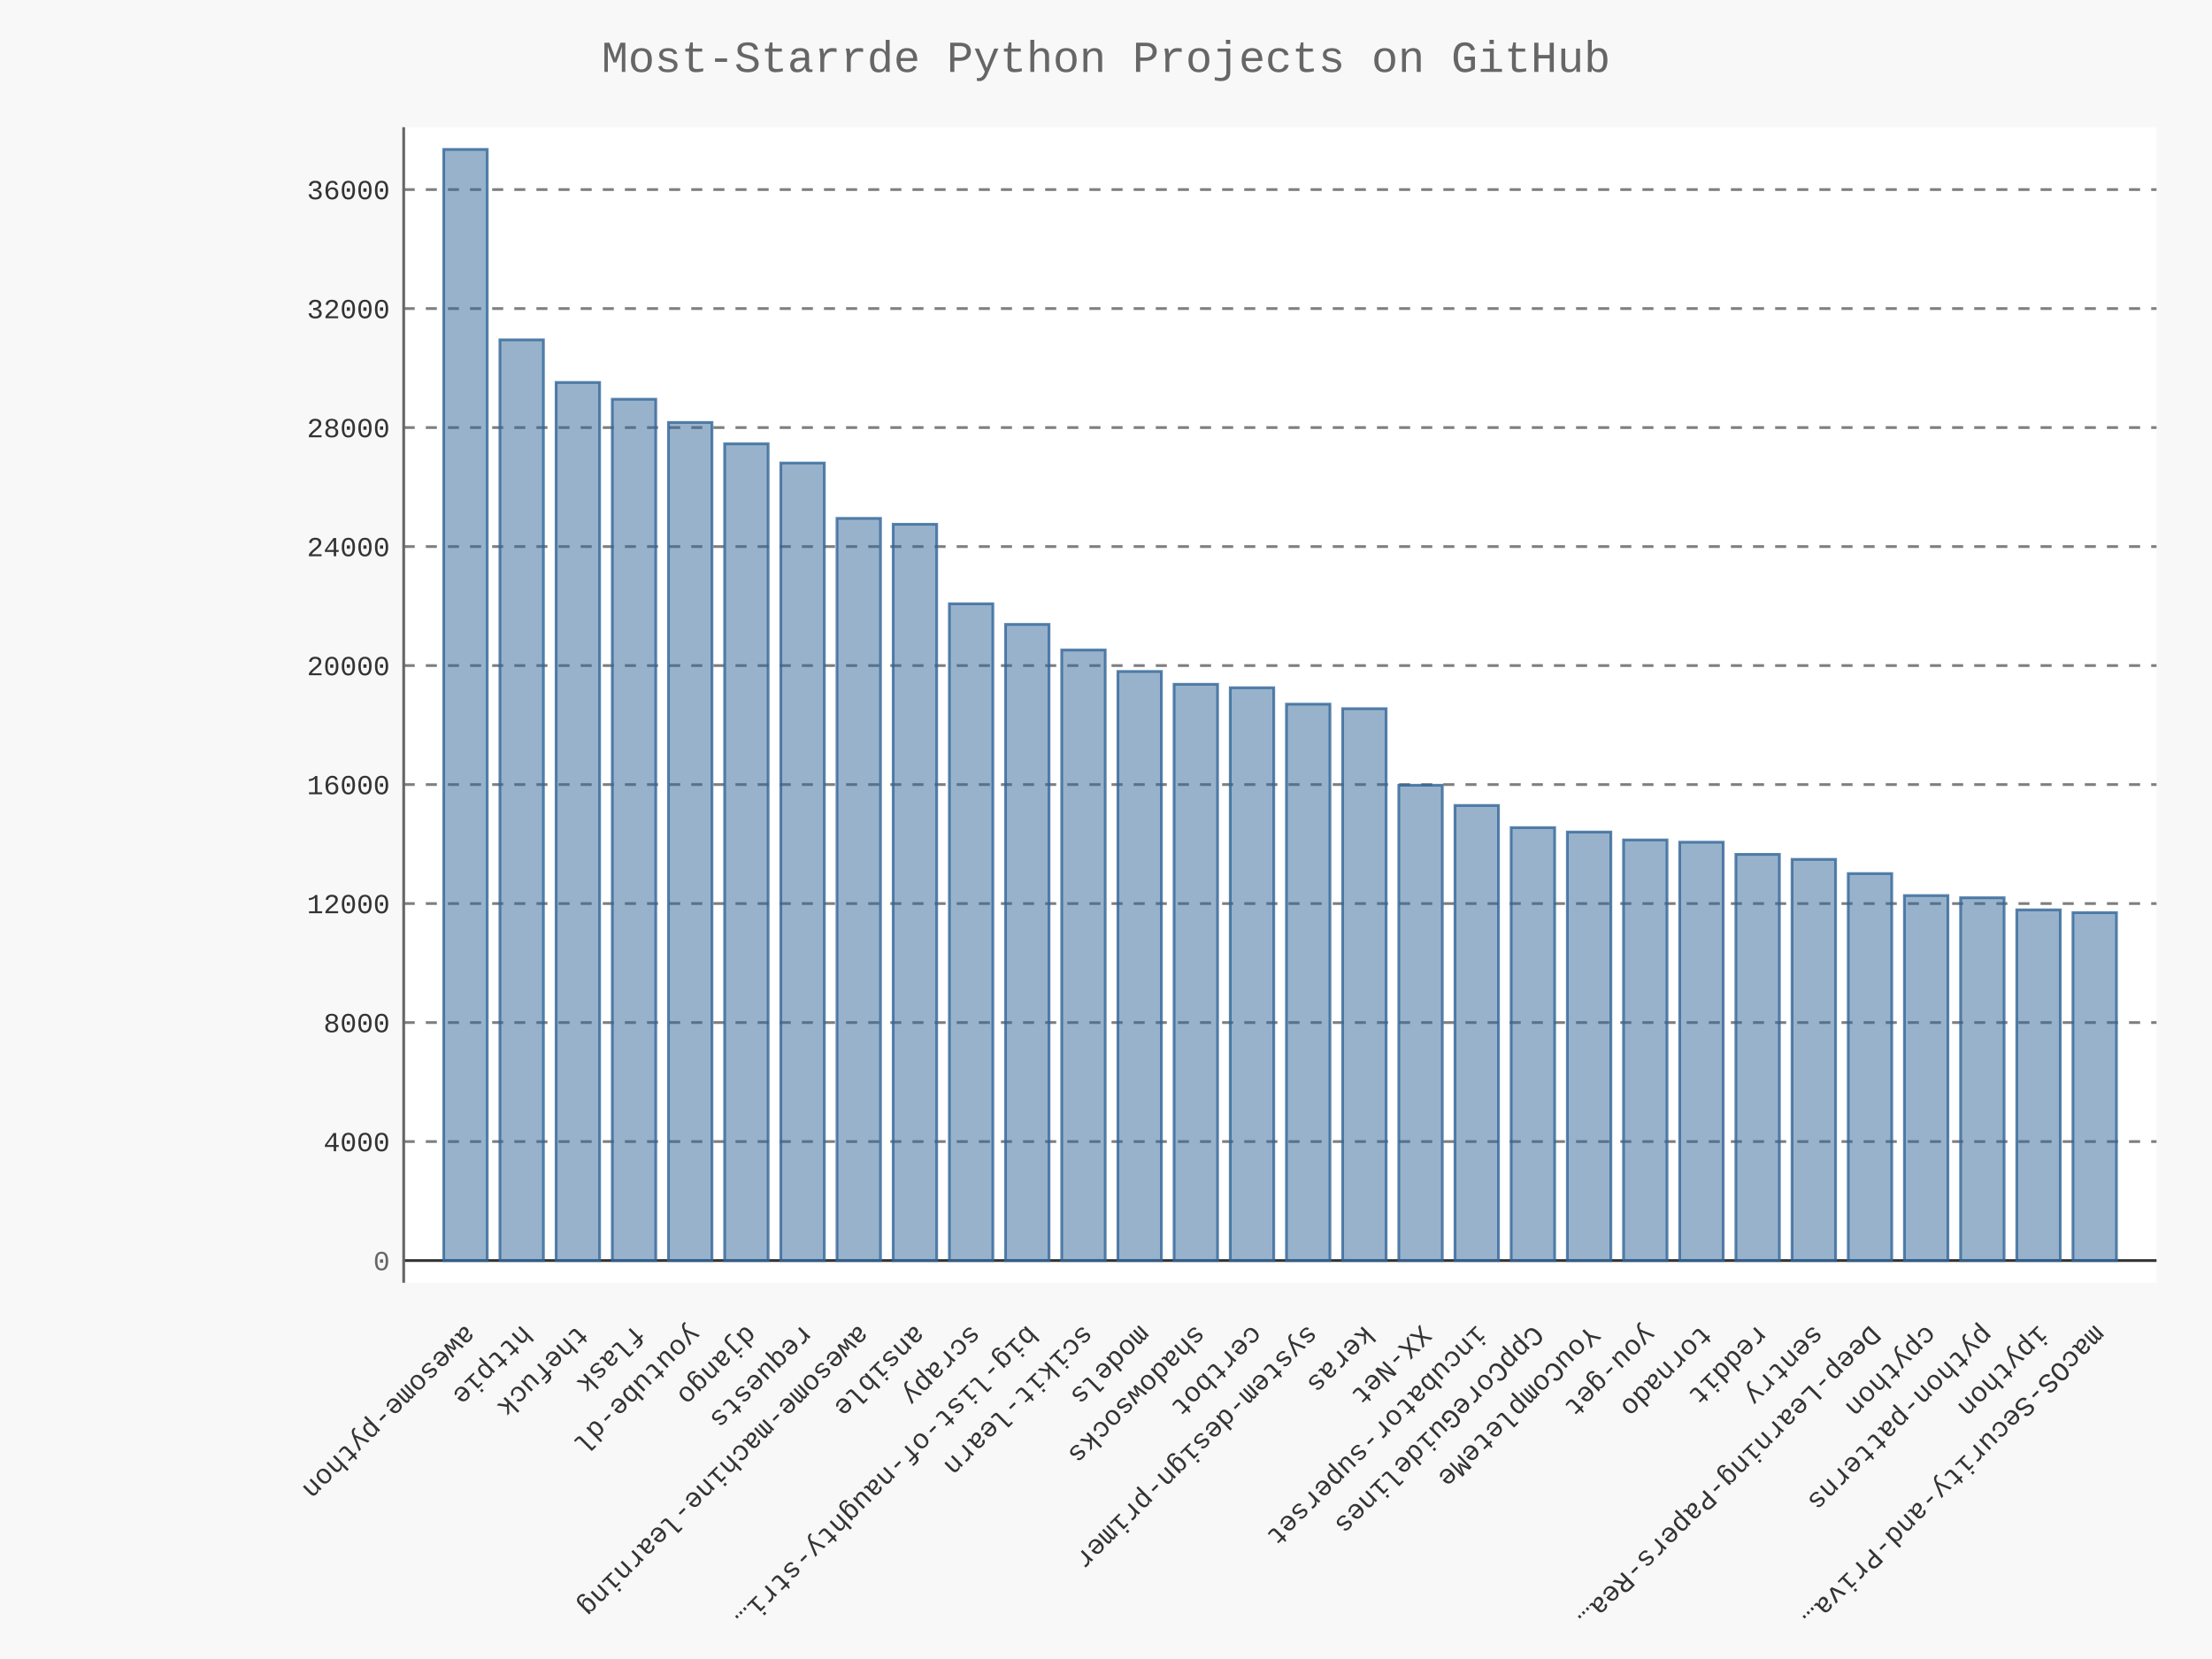
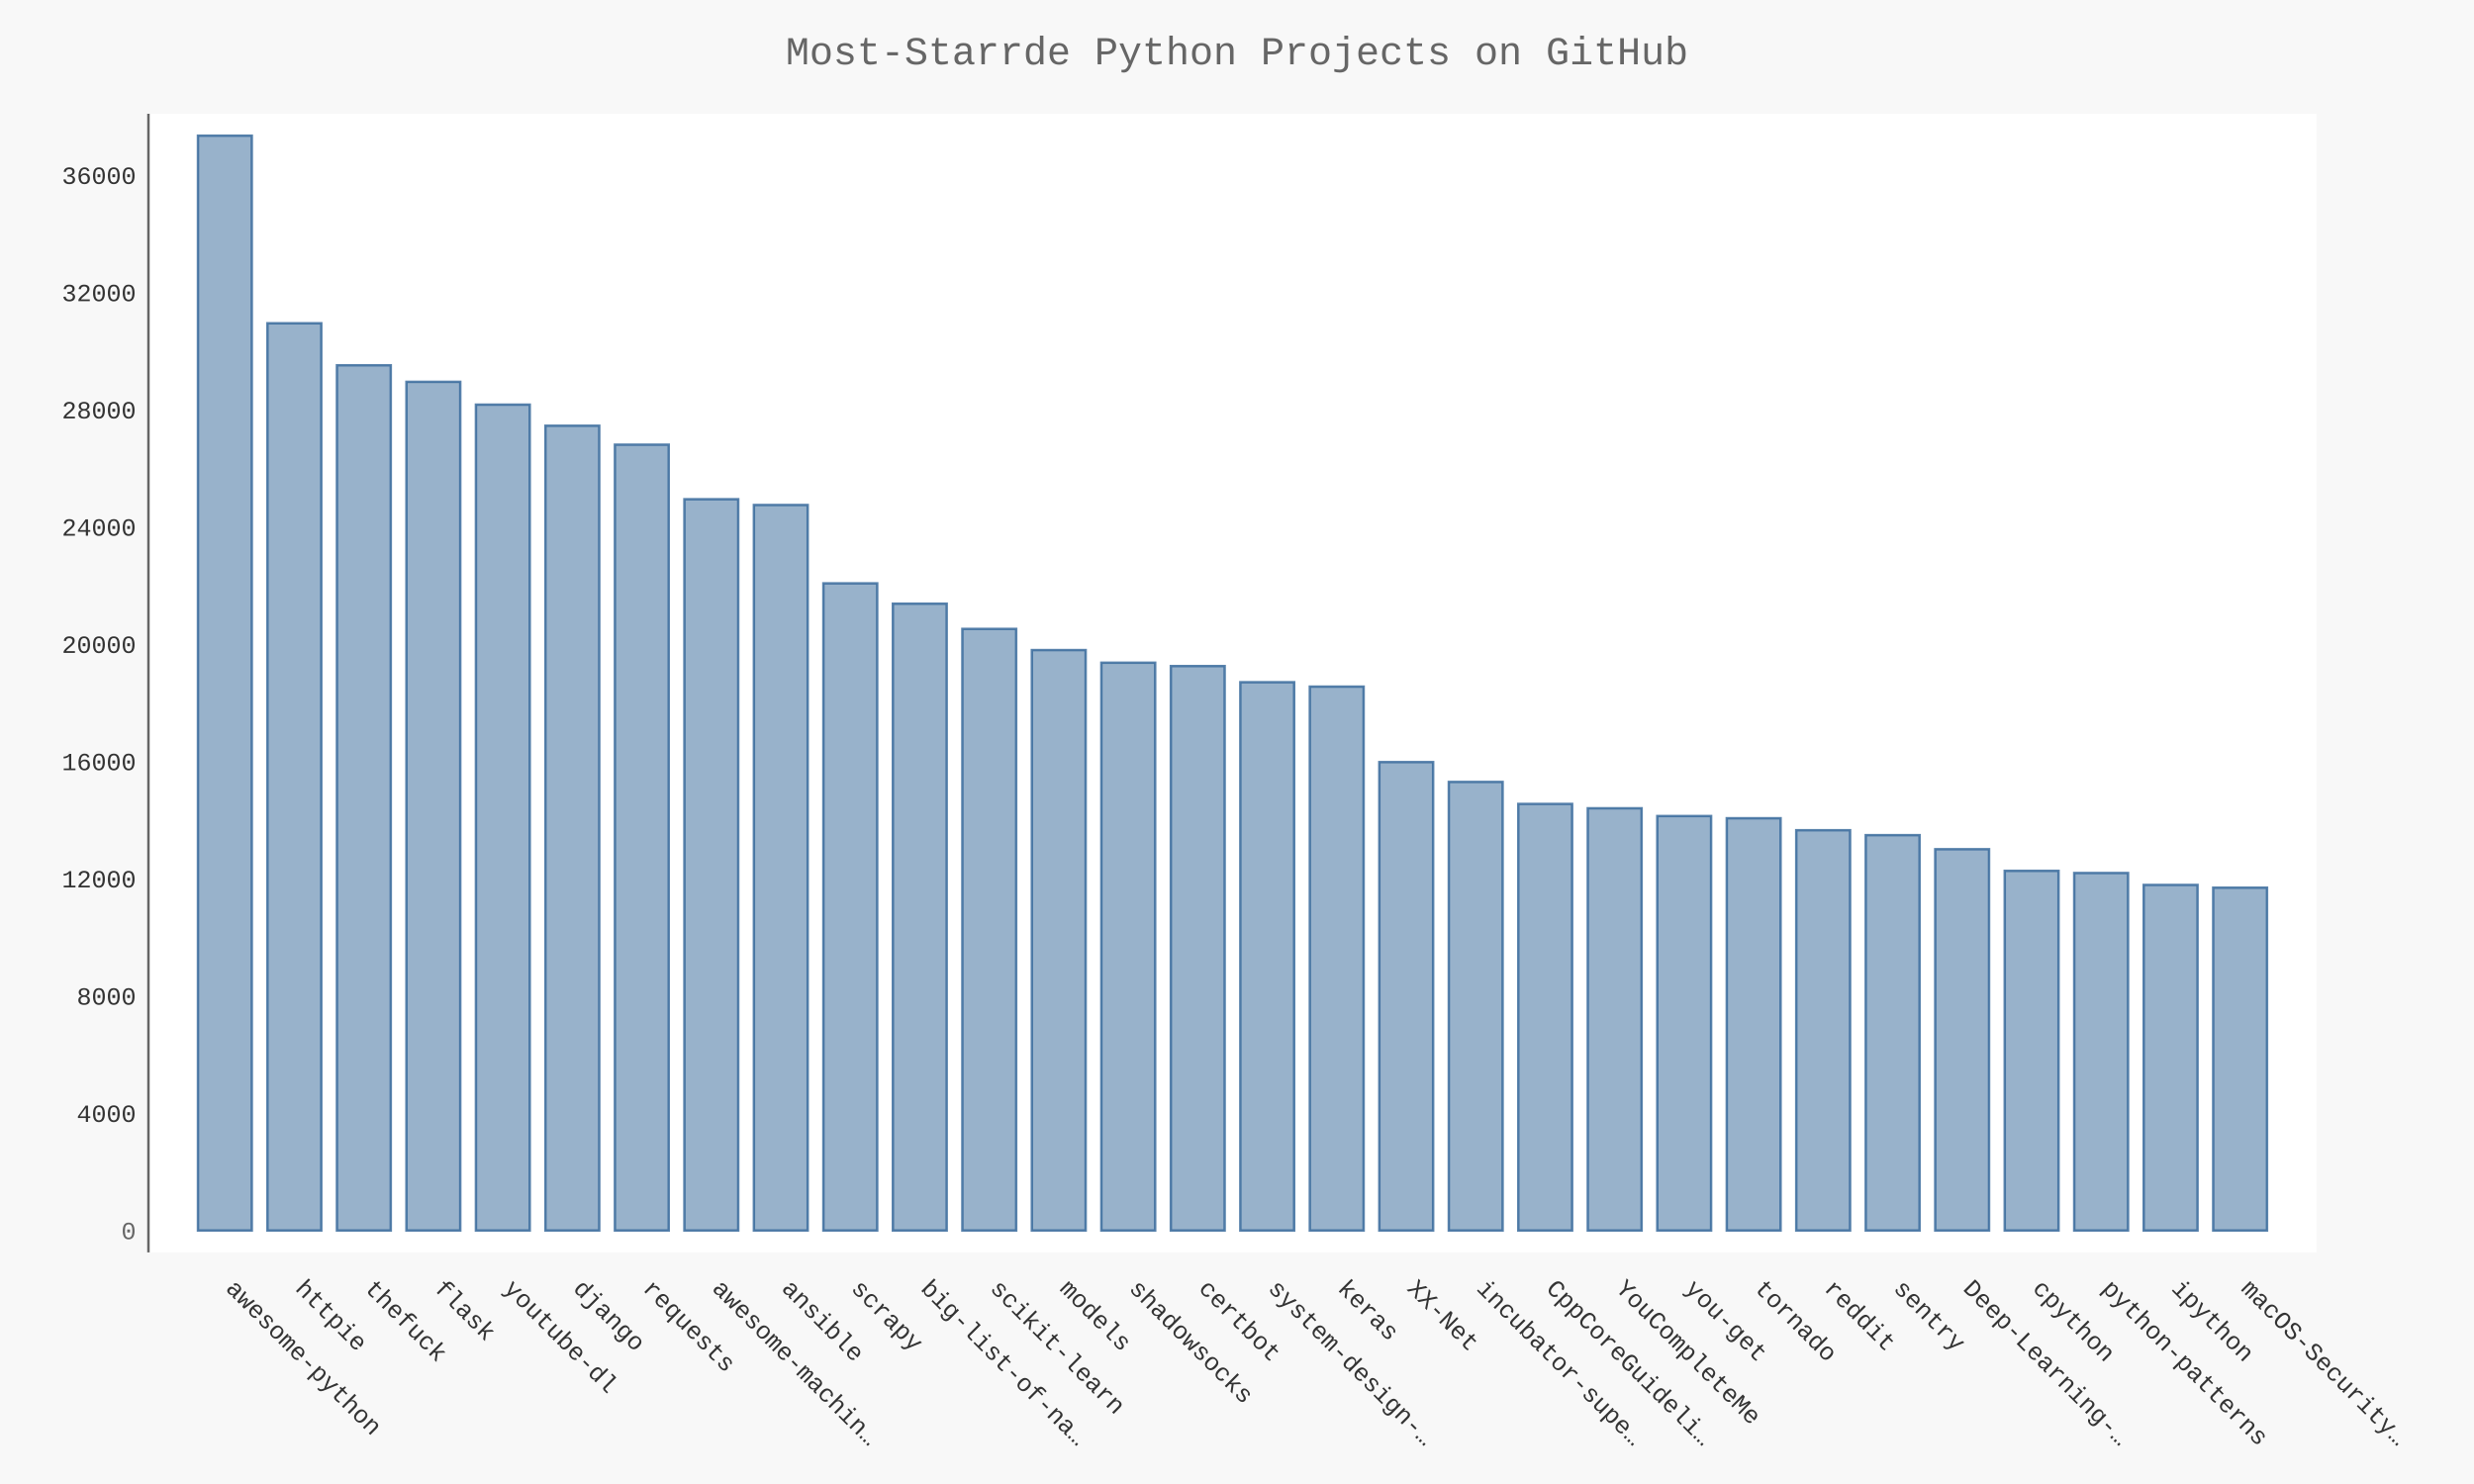
- <svg xmlns="http://www.w3.org/2000/svg" class="pygal-chart" id="chart-28fe93eb-08e4-42b9-abd5-1b1f3bf5f754" viewBox="0 0 800 600">
+ <svg xmlns="http://www.w3.org/2000/svg" xmlns:xlink="http://www.w3.org/1999/xlink" class="pygal-chart" id="chart-4ba57625-7c14-445d-8ab3-9309de4287f6" viewBox="0 0 1000 600">
  <defs>
-     <style type="text/css">#chart-28fe93eb-08e4-42b9-abd5-1b1f3bf5f754{-webkit-user-select:none;-webkit-font-smoothing:antialiased;font-family:Consolas,"Liberation Mono",Menlo,Courier,monospace}#chart-28fe93eb-08e4-42b9-abd5-1b1f3bf5f754 .title{font-family:Consolas,"Liberation Mono",Menlo,Courier,monospace;font-size:16px}#chart-28fe93eb-08e4-42b9-abd5-1b1f3bf5f754 .legends .legend text{font-family:Consolas,"Liberation Mono",Menlo,Courier,monospace;font-size:14px}#chart-28fe93eb-08e4-42b9-abd5-1b1f3bf5f754 .axis text{font-family:Consolas,"Liberation Mono",Menlo,Courier,monospace;font-size:10px}#chart-28fe93eb-08e4-42b9-abd5-1b1f3bf5f754 .axis text.major{font-family:Consolas,"Liberation Mono",Menlo,Courier,monospace;font-size:10px}#chart-28fe93eb-08e4-42b9-abd5-1b1f3bf5f754 .text-overlay text.value{font-family:Consolas,"Liberation Mono",Menlo,Courier,monospace;font-size:16px}#chart-28fe93eb-08e4-42b9-abd5-1b1f3bf5f754 .text-overlay text.label{font-family:Consolas,"Liberation Mono",Menlo,Courier,monospace;font-size:10px}#chart-28fe93eb-08e4-42b9-abd5-1b1f3bf5f754 .tooltip{font-family:Consolas,"Liberation Mono",Menlo,Courier,monospace;font-size:14px}#chart-28fe93eb-08e4-42b9-abd5-1b1f3bf5f754 text.no_data{font-family:Consolas,"Liberation Mono",Menlo,Courier,monospace;font-size:64px}
- #chart-28fe93eb-08e4-42b9-abd5-1b1f3bf5f754{background-color:#f8f8f8}#chart-28fe93eb-08e4-42b9-abd5-1b1f3bf5f754 path,#chart-28fe93eb-08e4-42b9-abd5-1b1f3bf5f754 line,#chart-28fe93eb-08e4-42b9-abd5-1b1f3bf5f754 rect,#chart-28fe93eb-08e4-42b9-abd5-1b1f3bf5f754 circle{-webkit-transition:250ms ease-in;-moz-transition:250ms ease-in;transition:250ms ease-in}#chart-28fe93eb-08e4-42b9-abd5-1b1f3bf5f754 .graph &gt; .background{fill:#f8f8f8}#chart-28fe93eb-08e4-42b9-abd5-1b1f3bf5f754 .plot &gt; .background{fill:#ffffff}#chart-28fe93eb-08e4-42b9-abd5-1b1f3bf5f754 .graph{fill:#333}#chart-28fe93eb-08e4-42b9-abd5-1b1f3bf5f754 text.no_data{fill:#666}#chart-28fe93eb-08e4-42b9-abd5-1b1f3bf5f754 .title{fill:#666}#chart-28fe93eb-08e4-42b9-abd5-1b1f3bf5f754 .legends .legend text{fill:#333}#chart-28fe93eb-08e4-42b9-abd5-1b1f3bf5f754 .legends .legend:hover text{fill:#666}#chart-28fe93eb-08e4-42b9-abd5-1b1f3bf5f754 .axis .line{stroke:#666}#chart-28fe93eb-08e4-42b9-abd5-1b1f3bf5f754 .axis .guide.line{stroke:rgba(0,0,0,0.5)}#chart-28fe93eb-08e4-42b9-abd5-1b1f3bf5f754 .axis .major.line{stroke:#333}#chart-28fe93eb-08e4-42b9-abd5-1b1f3bf5f754 .axis text.major{fill:#666}#chart-28fe93eb-08e4-42b9-abd5-1b1f3bf5f754 .axis.y .guides:hover .guide.line,#chart-28fe93eb-08e4-42b9-abd5-1b1f3bf5f754 .line-graph .axis.x .guides:hover .guide.line,#chart-28fe93eb-08e4-42b9-abd5-1b1f3bf5f754 .stackedline-graph .axis.x .guides:hover .guide.line,#chart-28fe93eb-08e4-42b9-abd5-1b1f3bf5f754 .xy-graph .axis.x .guides:hover .guide.line{stroke:#666}#chart-28fe93eb-08e4-42b9-abd5-1b1f3bf5f754 .axis .guides:hover text{fill:#666}#chart-28fe93eb-08e4-42b9-abd5-1b1f3bf5f754 .reactive{fill-opacity:.5;stroke-opacity:.8}#chart-28fe93eb-08e4-42b9-abd5-1b1f3bf5f754 .ci{stroke:#333}#chart-28fe93eb-08e4-42b9-abd5-1b1f3bf5f754 .reactive.active,#chart-28fe93eb-08e4-42b9-abd5-1b1f3bf5f754 .active .reactive{fill-opacity:.9;stroke-opacity:.9;stroke-width:4}#chart-28fe93eb-08e4-42b9-abd5-1b1f3bf5f754 .ci .reactive.active{stroke-width:1.5}#chart-28fe93eb-08e4-42b9-abd5-1b1f3bf5f754 .series text{fill:#666}#chart-28fe93eb-08e4-42b9-abd5-1b1f3bf5f754 .tooltip rect{fill:#ffffff;stroke:#666;-webkit-transition:opacity 250ms ease-in;-moz-transition:opacity 250ms ease-in;transition:opacity 250ms ease-in}#chart-28fe93eb-08e4-42b9-abd5-1b1f3bf5f754 .tooltip .label{fill:#333}#chart-28fe93eb-08e4-42b9-abd5-1b1f3bf5f754 .tooltip .label{fill:#333}#chart-28fe93eb-08e4-42b9-abd5-1b1f3bf5f754 .tooltip .legend{font-size:.8em;fill:rgba(0,0,0,0.5)}#chart-28fe93eb-08e4-42b9-abd5-1b1f3bf5f754 .tooltip .x_label{font-size:.6em;fill:#666}#chart-28fe93eb-08e4-42b9-abd5-1b1f3bf5f754 .tooltip .xlink{font-size:.5em;text-decoration:underline}#chart-28fe93eb-08e4-42b9-abd5-1b1f3bf5f754 .tooltip .value{font-size:1.5em}#chart-28fe93eb-08e4-42b9-abd5-1b1f3bf5f754 .bound{font-size:.5em}#chart-28fe93eb-08e4-42b9-abd5-1b1f3bf5f754 .max-value{font-size:.75em;fill:rgba(0,0,0,0.5)}#chart-28fe93eb-08e4-42b9-abd5-1b1f3bf5f754 .map-element{fill:#ffffff;stroke:rgba(0,0,0,0.5) !important}#chart-28fe93eb-08e4-42b9-abd5-1b1f3bf5f754 .map-element .reactive{fill-opacity:inherit;stroke-opacity:inherit}#chart-28fe93eb-08e4-42b9-abd5-1b1f3bf5f754 .color-0,#chart-28fe93eb-08e4-42b9-abd5-1b1f3bf5f754 .color-0 a:visited{stroke:#336699;fill:#336699}#chart-28fe93eb-08e4-42b9-abd5-1b1f3bf5f754 .text-overlay .color-0 text{fill:black}
- #chart-28fe93eb-08e4-42b9-abd5-1b1f3bf5f754 text.no_data{text-anchor:middle}#chart-28fe93eb-08e4-42b9-abd5-1b1f3bf5f754 .guide.line{fill:none}#chart-28fe93eb-08e4-42b9-abd5-1b1f3bf5f754 .centered{text-anchor:middle}#chart-28fe93eb-08e4-42b9-abd5-1b1f3bf5f754 .title{text-anchor:middle}#chart-28fe93eb-08e4-42b9-abd5-1b1f3bf5f754 .legends .legend text{fill-opacity:1}#chart-28fe93eb-08e4-42b9-abd5-1b1f3bf5f754 .axis.x text{text-anchor:middle}#chart-28fe93eb-08e4-42b9-abd5-1b1f3bf5f754 .axis.x:not(.web) text[transform]{text-anchor:start}#chart-28fe93eb-08e4-42b9-abd5-1b1f3bf5f754 .axis.x:not(.web) text[transform].backwards{text-anchor:end}#chart-28fe93eb-08e4-42b9-abd5-1b1f3bf5f754 .axis.y text{text-anchor:end}#chart-28fe93eb-08e4-42b9-abd5-1b1f3bf5f754 .axis.y text[transform].backwards{text-anchor:start}#chart-28fe93eb-08e4-42b9-abd5-1b1f3bf5f754 .axis.y2 text{text-anchor:start}#chart-28fe93eb-08e4-42b9-abd5-1b1f3bf5f754 .axis.y2 text[transform].backwards{text-anchor:end}#chart-28fe93eb-08e4-42b9-abd5-1b1f3bf5f754 .axis .guide.line{stroke-dasharray:4,4}#chart-28fe93eb-08e4-42b9-abd5-1b1f3bf5f754 .axis .major.guide.line{stroke-dasharray:6,6}#chart-28fe93eb-08e4-42b9-abd5-1b1f3bf5f754 .horizontal .axis.y .guide.line,#chart-28fe93eb-08e4-42b9-abd5-1b1f3bf5f754 .horizontal .axis.y2 .guide.line,#chart-28fe93eb-08e4-42b9-abd5-1b1f3bf5f754 .vertical .axis.x .guide.line{opacity:0}#chart-28fe93eb-08e4-42b9-abd5-1b1f3bf5f754 .horizontal .axis.always_show .guide.line,#chart-28fe93eb-08e4-42b9-abd5-1b1f3bf5f754 .vertical .axis.always_show .guide.line{opacity:1 !important}#chart-28fe93eb-08e4-42b9-abd5-1b1f3bf5f754 .axis.y .guides:hover .guide.line,#chart-28fe93eb-08e4-42b9-abd5-1b1f3bf5f754 .axis.y2 .guides:hover .guide.line,#chart-28fe93eb-08e4-42b9-abd5-1b1f3bf5f754 .axis.x .guides:hover .guide.line{opacity:1}#chart-28fe93eb-08e4-42b9-abd5-1b1f3bf5f754 .axis .guides:hover text{opacity:1}#chart-28fe93eb-08e4-42b9-abd5-1b1f3bf5f754 .nofill{fill:none}#chart-28fe93eb-08e4-42b9-abd5-1b1f3bf5f754 .subtle-fill{fill-opacity:.2}#chart-28fe93eb-08e4-42b9-abd5-1b1f3bf5f754 .dot{stroke-width:1px;fill-opacity:1}#chart-28fe93eb-08e4-42b9-abd5-1b1f3bf5f754 .dot.active{stroke-width:5px}#chart-28fe93eb-08e4-42b9-abd5-1b1f3bf5f754 .dot.negative{fill:transparent}#chart-28fe93eb-08e4-42b9-abd5-1b1f3bf5f754 text,#chart-28fe93eb-08e4-42b9-abd5-1b1f3bf5f754 tspan{stroke:none !important}#chart-28fe93eb-08e4-42b9-abd5-1b1f3bf5f754 .series text.active{opacity:1}#chart-28fe93eb-08e4-42b9-abd5-1b1f3bf5f754 .tooltip rect{fill-opacity:.95;stroke-width:.5}#chart-28fe93eb-08e4-42b9-abd5-1b1f3bf5f754 .tooltip text{fill-opacity:1}#chart-28fe93eb-08e4-42b9-abd5-1b1f3bf5f754 .showable{visibility:hidden}#chart-28fe93eb-08e4-42b9-abd5-1b1f3bf5f754 .showable.shown{visibility:visible}#chart-28fe93eb-08e4-42b9-abd5-1b1f3bf5f754 .gauge-background{fill:rgba(229,229,229,1);stroke:none}#chart-28fe93eb-08e4-42b9-abd5-1b1f3bf5f754 .bg-lines{stroke:#f8f8f8;stroke-width:2px}</style>
+     <style type="text/css">#chart-4ba57625-7c14-445d-8ab3-9309de4287f6{-webkit-user-select:none;-webkit-font-smoothing:antialiased;font-family:Consolas,"Liberation Mono",Menlo,Courier,monospace}#chart-4ba57625-7c14-445d-8ab3-9309de4287f6 .title{font-family:Consolas,"Liberation Mono",Menlo,Courier,monospace;font-size:16px}#chart-4ba57625-7c14-445d-8ab3-9309de4287f6 .legends .legend text{font-family:Consolas,"Liberation Mono",Menlo,Courier,monospace;font-size:14px}#chart-4ba57625-7c14-445d-8ab3-9309de4287f6 .axis text{font-family:Consolas,"Liberation Mono",Menlo,Courier,monospace;font-size:10px}#chart-4ba57625-7c14-445d-8ab3-9309de4287f6 .axis text.major{font-family:Consolas,"Liberation Mono",Menlo,Courier,monospace;font-size:10px}#chart-4ba57625-7c14-445d-8ab3-9309de4287f6 .text-overlay text.value{font-family:Consolas,"Liberation Mono",Menlo,Courier,monospace;font-size:16px}#chart-4ba57625-7c14-445d-8ab3-9309de4287f6 .text-overlay text.label{font-family:Consolas,"Liberation Mono",Menlo,Courier,monospace;font-size:10px}#chart-4ba57625-7c14-445d-8ab3-9309de4287f6 .tooltip{font-family:Consolas,"Liberation Mono",Menlo,Courier,monospace;font-size:14px}#chart-4ba57625-7c14-445d-8ab3-9309de4287f6 text.no_data{font-family:Consolas,"Liberation Mono",Menlo,Courier,monospace;font-size:64px}
+ #chart-4ba57625-7c14-445d-8ab3-9309de4287f6{background-color:#f8f8f8}#chart-4ba57625-7c14-445d-8ab3-9309de4287f6 path,#chart-4ba57625-7c14-445d-8ab3-9309de4287f6 line,#chart-4ba57625-7c14-445d-8ab3-9309de4287f6 rect,#chart-4ba57625-7c14-445d-8ab3-9309de4287f6 circle{-webkit-transition:250ms ease-in;-moz-transition:250ms ease-in;transition:250ms ease-in}#chart-4ba57625-7c14-445d-8ab3-9309de4287f6 .graph &gt; .background{fill:#f8f8f8}#chart-4ba57625-7c14-445d-8ab3-9309de4287f6 .plot &gt; .background{fill:#ffffff}#chart-4ba57625-7c14-445d-8ab3-9309de4287f6 .graph{fill:#333}#chart-4ba57625-7c14-445d-8ab3-9309de4287f6 text.no_data{fill:#666}#chart-4ba57625-7c14-445d-8ab3-9309de4287f6 .title{fill:#666}#chart-4ba57625-7c14-445d-8ab3-9309de4287f6 .legends .legend text{fill:#333}#chart-4ba57625-7c14-445d-8ab3-9309de4287f6 .legends .legend:hover text{fill:#666}#chart-4ba57625-7c14-445d-8ab3-9309de4287f6 .axis .line{stroke:#666}#chart-4ba57625-7c14-445d-8ab3-9309de4287f6 .axis .guide.line{stroke:rgba(0,0,0,0.5)}#chart-4ba57625-7c14-445d-8ab3-9309de4287f6 .axis .major.line{stroke:#333}#chart-4ba57625-7c14-445d-8ab3-9309de4287f6 .axis text.major{fill:#666}#chart-4ba57625-7c14-445d-8ab3-9309de4287f6 .axis.y .guides:hover .guide.line,#chart-4ba57625-7c14-445d-8ab3-9309de4287f6 .line-graph .axis.x .guides:hover .guide.line,#chart-4ba57625-7c14-445d-8ab3-9309de4287f6 .stackedline-graph .axis.x .guides:hover .guide.line,#chart-4ba57625-7c14-445d-8ab3-9309de4287f6 .xy-graph .axis.x .guides:hover .guide.line{stroke:#666}#chart-4ba57625-7c14-445d-8ab3-9309de4287f6 .axis .guides:hover text{fill:#666}#chart-4ba57625-7c14-445d-8ab3-9309de4287f6 .reactive{fill-opacity:.5;stroke-opacity:.8}#chart-4ba57625-7c14-445d-8ab3-9309de4287f6 .ci{stroke:#333}#chart-4ba57625-7c14-445d-8ab3-9309de4287f6 .reactive.active,#chart-4ba57625-7c14-445d-8ab3-9309de4287f6 .active .reactive{fill-opacity:.9;stroke-opacity:.9;stroke-width:4}#chart-4ba57625-7c14-445d-8ab3-9309de4287f6 .ci .reactive.active{stroke-width:1.5}#chart-4ba57625-7c14-445d-8ab3-9309de4287f6 .series text{fill:#666}#chart-4ba57625-7c14-445d-8ab3-9309de4287f6 .tooltip rect{fill:#ffffff;stroke:#666;-webkit-transition:opacity 250ms ease-in;-moz-transition:opacity 250ms ease-in;transition:opacity 250ms ease-in}#chart-4ba57625-7c14-445d-8ab3-9309de4287f6 .tooltip .label{fill:#333}#chart-4ba57625-7c14-445d-8ab3-9309de4287f6 .tooltip .label{fill:#333}#chart-4ba57625-7c14-445d-8ab3-9309de4287f6 .tooltip .legend{font-size:.8em;fill:rgba(0,0,0,0.5)}#chart-4ba57625-7c14-445d-8ab3-9309de4287f6 .tooltip .x_label{font-size:.6em;fill:#666}#chart-4ba57625-7c14-445d-8ab3-9309de4287f6 .tooltip .xlink{font-size:.5em;text-decoration:underline}#chart-4ba57625-7c14-445d-8ab3-9309de4287f6 .tooltip .value{font-size:1.5em}#chart-4ba57625-7c14-445d-8ab3-9309de4287f6 .bound{font-size:.5em}#chart-4ba57625-7c14-445d-8ab3-9309de4287f6 .max-value{font-size:.75em;fill:rgba(0,0,0,0.5)}#chart-4ba57625-7c14-445d-8ab3-9309de4287f6 .map-element{fill:#ffffff;stroke:rgba(0,0,0,0.5) !important}#chart-4ba57625-7c14-445d-8ab3-9309de4287f6 .map-element .reactive{fill-opacity:inherit;stroke-opacity:inherit}#chart-4ba57625-7c14-445d-8ab3-9309de4287f6 .color-0,#chart-4ba57625-7c14-445d-8ab3-9309de4287f6 .color-0 a:visited{stroke:#336699;fill:#336699}#chart-4ba57625-7c14-445d-8ab3-9309de4287f6 .text-overlay .color-0 text{fill:black}
+ #chart-4ba57625-7c14-445d-8ab3-9309de4287f6 text.no_data{text-anchor:middle}#chart-4ba57625-7c14-445d-8ab3-9309de4287f6 .guide.line{fill:none}#chart-4ba57625-7c14-445d-8ab3-9309de4287f6 .centered{text-anchor:middle}#chart-4ba57625-7c14-445d-8ab3-9309de4287f6 .title{text-anchor:middle}#chart-4ba57625-7c14-445d-8ab3-9309de4287f6 .legends .legend text{fill-opacity:1}#chart-4ba57625-7c14-445d-8ab3-9309de4287f6 .axis.x text{text-anchor:middle}#chart-4ba57625-7c14-445d-8ab3-9309de4287f6 .axis.x:not(.web) text[transform]{text-anchor:start}#chart-4ba57625-7c14-445d-8ab3-9309de4287f6 .axis.x:not(.web) text[transform].backwards{text-anchor:end}#chart-4ba57625-7c14-445d-8ab3-9309de4287f6 .axis.y text{text-anchor:end}#chart-4ba57625-7c14-445d-8ab3-9309de4287f6 .axis.y text[transform].backwards{text-anchor:start}#chart-4ba57625-7c14-445d-8ab3-9309de4287f6 .axis.y2 text{text-anchor:start}#chart-4ba57625-7c14-445d-8ab3-9309de4287f6 .axis.y2 text[transform].backwards{text-anchor:end}#chart-4ba57625-7c14-445d-8ab3-9309de4287f6 .axis .guide.line{stroke-dasharray:4,4}#chart-4ba57625-7c14-445d-8ab3-9309de4287f6 .axis .major.guide.line{stroke-dasharray:6,6}#chart-4ba57625-7c14-445d-8ab3-9309de4287f6 .horizontal .axis.y .guide.line,#chart-4ba57625-7c14-445d-8ab3-9309de4287f6 .horizontal .axis.y2 .guide.line,#chart-4ba57625-7c14-445d-8ab3-9309de4287f6 .vertical .axis.x .guide.line{opacity:0}#chart-4ba57625-7c14-445d-8ab3-9309de4287f6 .horizontal .axis.always_show .guide.line,#chart-4ba57625-7c14-445d-8ab3-9309de4287f6 .vertical .axis.always_show .guide.line{opacity:1 !important}#chart-4ba57625-7c14-445d-8ab3-9309de4287f6 .axis.y .guides:hover .guide.line,#chart-4ba57625-7c14-445d-8ab3-9309de4287f6 .axis.y2 .guides:hover .guide.line,#chart-4ba57625-7c14-445d-8ab3-9309de4287f6 .axis.x .guides:hover .guide.line{opacity:1}#chart-4ba57625-7c14-445d-8ab3-9309de4287f6 .axis .guides:hover text{opacity:1}#chart-4ba57625-7c14-445d-8ab3-9309de4287f6 .nofill{fill:none}#chart-4ba57625-7c14-445d-8ab3-9309de4287f6 .subtle-fill{fill-opacity:.2}#chart-4ba57625-7c14-445d-8ab3-9309de4287f6 .dot{stroke-width:1px;fill-opacity:1}#chart-4ba57625-7c14-445d-8ab3-9309de4287f6 .dot.active{stroke-width:5px}#chart-4ba57625-7c14-445d-8ab3-9309de4287f6 .dot.negative{fill:transparent}#chart-4ba57625-7c14-445d-8ab3-9309de4287f6 text,#chart-4ba57625-7c14-445d-8ab3-9309de4287f6 tspan{stroke:none !important}#chart-4ba57625-7c14-445d-8ab3-9309de4287f6 .series text.active{opacity:1}#chart-4ba57625-7c14-445d-8ab3-9309de4287f6 .tooltip rect{fill-opacity:.95;stroke-width:.5}#chart-4ba57625-7c14-445d-8ab3-9309de4287f6 .tooltip text{fill-opacity:1}#chart-4ba57625-7c14-445d-8ab3-9309de4287f6 .showable{visibility:hidden}#chart-4ba57625-7c14-445d-8ab3-9309de4287f6 .showable.shown{visibility:visible}#chart-4ba57625-7c14-445d-8ab3-9309de4287f6 .gauge-background{fill:rgba(229,229,229,1);stroke:none}#chart-4ba57625-7c14-445d-8ab3-9309de4287f6 .bg-lines{stroke:#f8f8f8;stroke-width:2px}</style>
  </defs>
  <g class="graph bar-graph vertical">
-     <rect class="background" height="600" width="800" x="0" y="0" />
-     <g class="plot" transform="translate(146, 46)">
-       <rect class="background" height="417.934" width="633.934" x="0" y="0" />
-       <g class="axis y always_show">
-         <g class="guides">
-           <path class="axis major line" d="M0 409.897 h633.934" />
-           <text class="major" x="-5" y="413.397">0</text>
-         </g>
-         <g class="guides">
-           <path class="guide line" d="M0 366.86 h633.934" />
-           <text class="" x="-5" y="370.36">4000</text>
-         </g>
-         <g class="guides">
-           <path class="guide line" d="M0 323.822 h633.934" />
-           <text class="" x="-5" y="327.322">8000</text>
-         </g>
-         <g class="guides">
-           <path class="guide line" d="M0 280.785 h633.934" />
-           <text class="" x="-5" y="284.285">12000</text>
-         </g>
-         <g class="guides">
-           <path class="guide line" d="M0 237.748 h633.934" />
-           <text class="" x="-5" y="241.248">16000</text>
-         </g>
-         <g class="guides">
-           <path class="guide line" d="M0 194.711 h633.934" />
-           <text class="" x="-5" y="198.211">20000</text>
-         </g>
-         <g class="guides">
-           <path class="guide line" d="M0 151.674 h633.934" />
-           <text class="" x="-5" y="155.174">24000</text>
-         </g>
-         <g class="guides">
-           <path class="guide line" d="M0 108.637 h633.934" />
-           <text class="" x="-5" y="112.137">28000</text>
-         </g>
-         <g class="guides">
-           <path class="guide line" d="M0 65.599 h633.934" />
-           <text class="" x="-5" y="69.099">32000</text>
-         </g>
-         <g class="guides">
-           <path class="guide line" d="M0 22.562 h633.934" />
-           <text class="" x="-5" y="26.062">36000</text>
+     <rect class="background" height="600" width="1000" x="0" y="0" />
+     <g class="plot" transform="translate(60, 46)">
+       <rect class="background" height="460.36" width="876.36" x="0" y="0" />
+       <g class="axis y">
+         <g class="guides">
+           <text class="major" x="-5" y="455.007">0</text>
+         </g>
+         <g class="guides">
+           <text class="" x="-5" y="407.602">4000</text>
+         </g>
+         <g class="guides">
+           <text class="" x="-5" y="360.198">8000</text>
+         </g>
+         <g class="guides">
+           <text class="" x="-5" y="312.793">12000</text>
+         </g>
+         <g class="guides">
+           <text class="" x="-5" y="265.388">16000</text>
+         </g>
+         <g class="guides">
+           <text class="" x="-5" y="217.983">20000</text>
+         </g>
+         <g class="guides">
+           <text class="" x="-5" y="170.578">24000</text>
+         </g>
+         <g class="guides">
+           <text class="" x="-5" y="123.174">28000</text>
+         </g>
+         <g class="guides">
+           <text class="" x="-5" y="75.769">32000</text>
+         </g>
+         <g class="guides">
+           <text class="" x="-5" y="28.364">36000</text>
        </g>
      </g>
      <g class="axis x">
-         <path class="line" d="M0 0 v417.934" />
-         <g class="guides">
-           <path class="guide line" d="M22.35 0 v417.934" />
-           <text class="" transform="rotate(135 22.35024 432.934)" x="22.35" y="432.934">awesome-python</text>
-         </g>
-         <g class="guides">
-           <path class="guide line" d="M42.669 0 v417.934" />
-           <text class="" transform="rotate(135 42.66863 432.934)" x="42.669" y="432.934">httpie</text>
-         </g>
-         <g class="guides">
-           <path class="guide line" d="M62.987 0 v417.934" />
-           <text class="" transform="rotate(135 62.98703 432.934)" x="62.987" y="432.934">thefuck</text>
-         </g>
-         <g class="guides">
-           <path class="guide line" d="M83.305 0 v417.934" />
-           <text class="" transform="rotate(135 83.30543 432.934)" x="83.305" y="432.934">flask</text>
-         </g>
-         <g class="guides">
-           <path class="guide line" d="M103.624 0 v417.934" />
-           <text class="" transform="rotate(135 103.6238 432.934)" x="103.624" y="432.934">youtube-dl</text>
-         </g>
-         <g class="guides">
-           <path class="guide line" d="M123.942 0 v417.934" />
-           <text class="" transform="rotate(135 123.9422 432.934)" x="123.942" y="432.934">django</text>
-         </g>
-         <g class="guides">
-           <path class="guide line" d="M144.261 0 v417.934" />
-           <text class="" transform="rotate(135 144.2606 432.934)" x="144.261" y="432.934">requests</text>
-         </g>
-         <g class="guides">
-           <path class="guide line" d="M164.579 0 v417.934" />
-           <text class="" transform="rotate(135 164.579 432.934)" x="164.579" y="432.934">awesome-machine-learning</text>
-         </g>
-         <g class="guides">
-           <path class="guide line" d="M184.897 0 v417.934" />
-           <text class="" transform="rotate(135 184.8974 432.934)" x="184.897" y="432.934">ansible</text>
-         </g>
-         <g class="guides">
-           <path class="guide line" d="M205.216 0 v417.934" />
-           <text class="" transform="rotate(135 205.2158 432.934)" x="205.216" y="432.934">scrapy</text>
-         </g>
-         <g class="guides">
-           <path class="guide line" d="M225.534 0 v417.934" />
-           <text class="" transform="rotate(135 225.5342 432.934)" x="225.534" y="432.934">big-list-of-naughty-stri…</text>
-         </g>
-         <g class="guides">
-           <path class="guide line" d="M245.853 0 v417.934" />
-           <text class="" transform="rotate(135 245.8526 432.934)" x="245.853" y="432.934">scikit-learn</text>
-         </g>
-         <g class="guides">
-           <path class="guide line" d="M266.171 0 v417.934" />
-           <text class="" transform="rotate(135 266.171 432.934)" x="266.171" y="432.934">models</text>
-         </g>
-         <g class="guides">
-           <path class="guide line" d="M286.489 0 v417.934" />
-           <text class="" transform="rotate(135 286.4894 432.934)" x="286.489" y="432.934">shadowsocks</text>
-         </g>
-         <g class="guides">
-           <path class="guide line" d="M306.808 0 v417.934" />
-           <text class="" transform="rotate(135 306.8078 432.934)" x="306.808" y="432.934">certbot</text>
-         </g>
-         <g class="guides">
-           <path class="guide line" d="M327.126 0 v417.934" />
-           <text class="" transform="rotate(135 327.1262 432.934)" x="327.126" y="432.934">system-design-primer</text>
-         </g>
-         <g class="guides">
-           <path class="guide line" d="M347.445 0 v417.934" />
-           <text class="" transform="rotate(135 347.4446 432.934)" x="347.445" y="432.934">keras</text>
-         </g>
-         <g class="guides">
-           <path class="guide line" d="M367.763 0 v417.934" />
-           <text class="" transform="rotate(135 367.763 432.934)" x="367.763" y="432.934">XX-Net</text>
-         </g>
-         <g class="guides">
-           <path class="guide line" d="M388.081 0 v417.934" />
-           <text class="" transform="rotate(135 388.0814 432.934)" x="388.081" y="432.934">incubator-superset</text>
-         </g>
-         <g class="guides">
-           <path class="guide line" d="M408.4 0 v417.934" />
-           <text class="" transform="rotate(135 408.3998 432.934)" x="408.4" y="432.934">CppCoreGuidelines</text>
-         </g>
-         <g class="guides">
-           <path class="guide line" d="M428.718 0 v417.934" />
-           <text class="" transform="rotate(135 428.7182 432.934)" x="428.718" y="432.934">YouCompleteMe</text>
-         </g>
-         <g class="guides">
-           <path class="guide line" d="M449.037 0 v417.934" />
-           <text class="" transform="rotate(135 449.0366 432.934)" x="449.037" y="432.934">you-get</text>
-         </g>
-         <g class="guides">
-           <path class="guide line" d="M469.355 0 v417.934" />
-           <text class="" transform="rotate(135 469.355 432.934)" x="469.355" y="432.934">tornado</text>
-         </g>
-         <g class="guides">
-           <path class="guide line" d="M489.673 0 v417.934" />
-           <text class="" transform="rotate(135 489.6734 432.934)" x="489.673" y="432.934">reddit</text>
-         </g>
-         <g class="guides">
-           <path class="guide line" d="M509.992 0 v417.934" />
-           <text class="" transform="rotate(135 509.9918 432.934)" x="509.992" y="432.934">sentry</text>
-         </g>
-         <g class="guides">
-           <path class="guide line" d="M530.31 0 v417.934" />
-           <text class="" transform="rotate(135 530.3102 432.934)" x="530.31" y="432.934">Deep-Learning-Papers-Rea…</text>
-         </g>
-         <g class="guides">
-           <path class="guide line" d="M550.629 0 v417.934" />
-           <text class="" transform="rotate(135 550.6286 432.934)" x="550.629" y="432.934">cpython</text>
-         </g>
-         <g class="guides">
-           <path class="guide line" d="M570.947 0 v417.934" />
-           <text class="" transform="rotate(135 570.947 432.934)" x="570.947" y="432.934">python-patterns</text>
-         </g>
-         <g class="guides">
-           <path class="guide line" d="M591.265 0 v417.934" />
-           <text class="" transform="rotate(135 591.2653 432.934)" x="591.265" y="432.934">ipython</text>
-         </g>
-         <g class="guides">
-           <path class="guide line" d="M611.584 0 v417.934" />
-           <text class="" transform="rotate(135 611.5837 432.934)" x="611.584" y="432.934">macOS-Security-and-Priva…</text>
+         <path class="line" d="M0 0 v460.36" />
+         <g class="guides">
+           <path class="guide line" d="M30.897 0 v460.36" />
+           <text class="" transform="rotate(45 30.89732 475.3604)" x="30.897" y="475.36">awesome-python</text>
+         </g>
+         <g class="guides">
+           <path class="guide line" d="M58.986 0 v460.36" />
+           <text class="" transform="rotate(45 58.9858 475.3604)" x="58.986" y="475.36">httpie</text>
+         </g>
+         <g class="guides">
+           <path class="guide line" d="M87.074 0 v460.36" />
+           <text class="" transform="rotate(45 87.07427 475.3604)" x="87.074" y="475.36">thefuck</text>
+         </g>
+         <g class="guides">
+           <path class="guide line" d="M115.163 0 v460.36" />
+           <text class="" transform="rotate(45 115.1627 475.3604)" x="115.163" y="475.36">flask</text>
+         </g>
+         <g class="guides">
+           <path class="guide line" d="M143.251 0 v460.36" />
+           <text class="" transform="rotate(45 143.2512 475.3604)" x="143.251" y="475.36">youtube-dl</text>
+         </g>
+         <g class="guides">
+           <path class="guide line" d="M171.34 0 v460.36" />
+           <text class="" transform="rotate(45 171.3397 475.3604)" x="171.34" y="475.36">django</text>
+         </g>
+         <g class="guides">
+           <path class="guide line" d="M199.428 0 v460.36" />
+           <text class="" transform="rotate(45 199.4282 475.3604)" x="199.428" y="475.36">requests</text>
+         </g>
+         <g class="guides">
+           <path class="guide line" d="M227.517 0 v460.36" />
+           <text class="" transform="rotate(45 227.5166 475.3604)" x="227.517" y="475.36">awesome-machin…</text>
+         </g>
+         <g class="guides">
+           <path class="guide line" d="M255.605 0 v460.36" />
+           <text class="" transform="rotate(45 255.6051 475.3604)" x="255.605" y="475.36">ansible</text>
+         </g>
+         <g class="guides">
+           <path class="guide line" d="M283.694 0 v460.36" />
+           <text class="" transform="rotate(45 283.6936 475.3604)" x="283.694" y="475.36">scrapy</text>
+         </g>
+         <g class="guides">
+           <path class="guide line" d="M311.782 0 v460.36" />
+           <text class="" transform="rotate(45 311.7821 475.3604)" x="311.782" y="475.36">big-list-of-na…</text>
+         </g>
+         <g class="guides">
+           <path class="guide line" d="M339.871 0 v460.36" />
+           <text class="" transform="rotate(45 339.8705 475.3604)" x="339.871" y="475.36">scikit-learn</text>
+         </g>
+         <g class="guides">
+           <path class="guide line" d="M367.959 0 v460.36" />
+           <text class="" transform="rotate(45 367.959 475.3604)" x="367.959" y="475.36">models</text>
+         </g>
+         <g class="guides">
+           <path class="guide line" d="M396.047 0 v460.36" />
+           <text class="" transform="rotate(45 396.0475 475.3604)" x="396.047" y="475.36">shadowsocks</text>
+         </g>
+         <g class="guides">
+           <path class="guide line" d="M424.136 0 v460.36" />
+           <text class="" transform="rotate(45 424.136 475.3604)" x="424.136" y="475.36">certbot</text>
+         </g>
+         <g class="guides">
+           <path class="guide line" d="M452.224 0 v460.36" />
+           <text class="" transform="rotate(45 452.2244 475.3604)" x="452.224" y="475.36">system-design-…</text>
+         </g>
+         <g class="guides">
+           <path class="guide line" d="M480.313 0 v460.36" />
+           <text class="" transform="rotate(45 480.3129 475.3604)" x="480.313" y="475.36">keras</text>
+         </g>
+         <g class="guides">
+           <path class="guide line" d="M508.401 0 v460.36" />
+           <text class="" transform="rotate(45 508.4014 475.3604)" x="508.401" y="475.36">XX-Net</text>
+         </g>
+         <g class="guides">
+           <path class="guide line" d="M536.49 0 v460.36" />
+           <text class="" transform="rotate(45 536.4899 475.3604)" x="536.49" y="475.36">incubator-supe…</text>
+         </g>
+         <g class="guides">
+           <path class="guide line" d="M564.578 0 v460.36" />
+           <text class="" transform="rotate(45 564.5783 475.3604)" x="564.578" y="475.36">CppCoreGuideli…</text>
+         </g>
+         <g class="guides">
+           <path class="guide line" d="M592.667 0 v460.36" />
+           <text class="" transform="rotate(45 592.6668 475.3604)" x="592.667" y="475.36">YouCompleteMe</text>
+         </g>
+         <g class="guides">
+           <path class="guide line" d="M620.755 0 v460.36" />
+           <text class="" transform="rotate(45 620.7553 475.3604)" x="620.755" y="475.36">you-get</text>
+         </g>
+         <g class="guides">
+           <path class="guide line" d="M648.844 0 v460.36" />
+           <text class="" transform="rotate(45 648.8438 475.3604)" x="648.844" y="475.36">tornado</text>
+         </g>
+         <g class="guides">
+           <path class="guide line" d="M676.932 0 v460.36" />
+           <text class="" transform="rotate(45 676.9322 475.3604)" x="676.932" y="475.36">reddit</text>
+         </g>
+         <g class="guides">
+           <path class="guide line" d="M705.021 0 v460.36" />
+           <text class="" transform="rotate(45 705.0207 475.3604)" x="705.021" y="475.36">sentry</text>
+         </g>
+         <g class="guides">
+           <path class="guide line" d="M733.109 0 v460.36" />
+           <text class="" transform="rotate(45 733.1092 475.3604)" x="733.109" y="475.36">Deep-Learning-…</text>
+         </g>
+         <g class="guides">
+           <path class="guide line" d="M761.198 0 v460.36" />
+           <text class="" transform="rotate(45 761.1976 475.3604)" x="761.198" y="475.36">cpython</text>
+         </g>
+         <g class="guides">
+           <path class="guide line" d="M789.286 0 v460.36" />
+           <text class="" transform="rotate(45 789.2861 475.3604)" x="789.286" y="475.36">python-patterns</text>
+         </g>
+         <g class="guides">
+           <path class="guide line" d="M817.375 0 v460.36" />
+           <text class="" transform="rotate(45 817.3746 475.3604)" x="817.375" y="475.36">ipython</text>
+         </g>
+         <g class="guides">
+           <path class="guide line" d="M845.463 0 v460.36" />
+           <text class="" transform="rotate(45 845.4631 475.3604)" x="845.463" y="475.36">macOS-Security…</text>
        </g>
      </g>
      <g class="series serie-0 color-0">
        <g class="bars">
          <g class="bar">
-             <rect class="rect reactive tooltip-trigger" height="401.86" rx="0" ry="0" width="15.735" x="14.483" y="8.037" />
-           </g>
-           <g class="bar">
-             <rect class="rect reactive tooltip-trigger" height="333" rx="0" ry="0" width="15.735" x="34.801" y="76.897" />
-           </g>
-           <g class="bar">
-             <rect class="rect reactive tooltip-trigger" height="317.582" rx="0" ry="0" width="15.735" x="55.12" y="92.315" />
-           </g>
-           <g class="bar">
-             <rect class="rect reactive tooltip-trigger" height="311.514" rx="0" ry="0" width="15.735" x="75.438" y="98.383" />
-           </g>
-           <g class="bar">
-             <rect class="rect reactive tooltip-trigger" height="303.111" rx="0" ry="0" width="15.735" x="95.757" y="106.786" />
-           </g>
-           <g class="bar">
-             <rect class="rect reactive tooltip-trigger" height="295.386" rx="0" ry="0" width="15.735" x="116.075" y="114.511" />
-           </g>
-           <g class="bar">
-             <rect class="rect reactive tooltip-trigger" height="288.446" rx="0" ry="0" width="15.735" x="136.393" y="121.451" />
-           </g>
-           <g class="bar">
-             <rect class="rect reactive tooltip-trigger" height="268.423" rx="0" ry="0" width="15.735" x="156.712" y="141.474" />
-           </g>
-           <g class="bar">
-             <rect class="rect reactive tooltip-trigger" height="266.293" rx="0" ry="0" width="15.735" x="177.03" y="143.604" />
-           </g>
-           <g class="bar">
-             <rect class="rect reactive tooltip-trigger" height="237.533" rx="0" ry="0" width="15.735" x="197.349" y="172.364" />
-           </g>
-           <g class="bar">
-             <rect class="rect reactive tooltip-trigger" height="230.077" rx="0" ry="0" width="15.735" x="217.667" y="179.82" />
-           </g>
-           <g class="bar">
-             <rect class="rect reactive tooltip-trigger" height="220.813" rx="0" ry="0" width="15.735" x="237.985" y="189.084" />
-           </g>
-           <g class="bar">
-             <rect class="rect reactive tooltip-trigger" height="213.056" rx="0" ry="0" width="15.735" x="258.304" y="196.841" />
-           </g>
-           <g class="bar">
-             <rect class="rect reactive tooltip-trigger" height="208.418" rx="0" ry="0" width="15.735" x="278.622" y="201.479" />
-           </g>
-           <g class="bar">
-             <rect class="rect reactive tooltip-trigger" height="207.17" rx="0" ry="0" width="15.735" x="298.941" y="202.727" />
-           </g>
-           <g class="bar">
-             <rect class="rect reactive tooltip-trigger" height="201.231" rx="0" ry="0" width="15.735" x="319.259" y="208.666" />
-           </g>
-           <g class="bar">
-             <rect class="rect reactive tooltip-trigger" height="199.596" rx="0" ry="0" width="15.735" x="339.577" y="210.301" />
-           </g>
-           <g class="bar">
-             <rect class="rect reactive tooltip-trigger" height="171.912" rx="0" ry="0" width="15.735" x="359.896" y="237.985" />
-           </g>
-           <g class="bar">
-             <rect class="rect reactive tooltip-trigger" height="164.596" rx="0" ry="0" width="15.735" x="380.214" y="245.301" />
-           </g>
-           <g class="bar">
-             <rect class="rect reactive tooltip-trigger" height="156.58" rx="0" ry="0" width="15.735" x="400.532" y="253.317" />
-           </g>
-           <g class="bar">
-             <rect class="rect reactive tooltip-trigger" height="154.988" rx="0" ry="0" width="15.735" x="420.851" y="254.909" />
-           </g>
-           <g class="bar">
-             <rect class="rect reactive tooltip-trigger" height="152.126" rx="0" ry="0" width="15.735" x="441.169" y="257.771" />
-           </g>
-           <g class="bar">
-             <rect class="rect reactive tooltip-trigger" height="151.308" rx="0" ry="0" width="15.735" x="461.488" y="258.589" />
-           </g>
-           <g class="bar">
-             <rect class="rect reactive tooltip-trigger" height="146.907" rx="0" ry="0" width="15.735" x="481.806" y="262.989" />
-           </g>
-           <g class="bar">
-             <rect class="rect reactive tooltip-trigger" height="145.1" rx="0" ry="0" width="15.735" x="502.124" y="264.797" />
-           </g>
-           <g class="bar">
-             <rect class="rect reactive tooltip-trigger" height="139.957" rx="0" ry="0" width="15.735" x="522.443" y="269.94" />
-           </g>
-           <g class="bar">
-             <rect class="rect reactive tooltip-trigger" height="132.006" rx="0" ry="0" width="15.735" x="542.761" y="277.891" />
-           </g>
-           <g class="bar">
-             <rect class="rect reactive tooltip-trigger" height="131.22" rx="0" ry="0" width="15.735" x="563.08" y="278.676" />
-           </g>
-           <g class="bar">
-             <rect class="rect reactive tooltip-trigger" height="126.841" rx="0" ry="0" width="15.735" x="583.398" y="283.055" />
-           </g>
-           <g class="bar">
-             <rect class="rect reactive tooltip-trigger" height="125.83" rx="0" ry="0" width="15.735" x="603.716" y="284.067" />
+             <a target="_blank" xlink:href="https://github.com/vinta/awesome-python">
+               <rect class="rect reactive tooltip-trigger" height="442.654" rx="0" ry="0" width="21.752" x="20.021" y="8.853" />
+             </a>
+           </g>
+           <g class="bar">
+             <a target="_blank" xlink:href="https://github.com/jakubroztocil/httpie">
+               <rect class="rect reactive tooltip-trigger" height="366.807" rx="0" ry="0" width="21.752" x="48.11" y="84.701" />
+             </a>
+           </g>
+           <g class="bar">
+             <a target="_blank" xlink:href="https://github.com/nvbn/thefuck">
+               <rect class="rect reactive tooltip-trigger" height="349.824" rx="0" ry="0" width="21.752" x="76.198" y="101.684" />
+             </a>
+           </g>
+           <g class="bar">
+             <a target="_blank" xlink:href="https://github.com/pallets/flask">
+               <rect class="rect reactive tooltip-trigger" height="343.128" rx="0" ry="0" width="21.752" x="104.287" y="108.379" />
+             </a>
+           </g>
+           <g class="bar">
+             <a target="_blank" xlink:href="https://github.com/rg3/youtube-dl">
+               <rect class="rect reactive tooltip-trigger" height="333.908" rx="0" ry="0" width="21.752" x="132.375" y="117.6" />
+             </a>
+           </g>
+           <g class="bar">
+             <a target="_blank" xlink:href="https://github.com/django/django">
+               <rect class="rect reactive tooltip-trigger" height="325.375" rx="0" ry="0" width="21.752" x="160.464" y="126.133" />
+             </a>
+           </g>
+           <g class="bar">
+             <a target="_blank" xlink:href="https://github.com/requests/requests">
+               <rect class="rect reactive tooltip-trigger" height="317.719" rx="0" ry="0" width="21.752" x="188.552" y="133.788" />
+             </a>
+           </g>
+           <g class="bar">
+             <a target="_blank" xlink:href="https://github.com/josephmisiti/awesome-machine-learning">
+               <rect class="rect reactive tooltip-trigger" height="295.664" rx="0" ry="0" width="21.752" x="216.641" y="155.844" />
+             </a>
+           </g>
+           <g class="bar">
+             <a target="_blank" xlink:href="https://github.com/ansible/ansible">
+               <rect class="rect reactive tooltip-trigger" height="293.329" rx="0" ry="0" width="21.752" x="244.729" y="158.178" />
+             </a>
+           </g>
+           <g class="bar">
+             <a target="_blank" xlink:href="https://github.com/scrapy/scrapy">
+               <rect class="rect reactive tooltip-trigger" height="261.651" rx="0" ry="0" width="21.752" x="272.818" y="189.856" />
+             </a>
+           </g>
+           <g class="bar">
+             <a target="_blank" xlink:href="https://github.com/minimaxir/big-list-of-naughty-strings">
+               <rect class="rect reactive tooltip-trigger" height="253.426" rx="0" ry="0" width="21.752" x="300.906" y="198.081" />
+             </a>
+           </g>
+           <g class="bar">
+             <a target="_blank" xlink:href="https://github.com/scikit-learn/scikit-learn">
+               <rect class="rect reactive tooltip-trigger" height="243.234" rx="0" ry="0" width="21.752" x="328.995" y="208.273" />
+             </a>
+           </g>
+           <g class="bar">
+             <a target="_blank" xlink:href="https://github.com/tensorflow/models">
+               <rect class="rect reactive tooltip-trigger" height="234.677" rx="0" ry="0" width="21.752" x="357.083" y="216.83" />
+             </a>
+           </g>
+           <g class="bar">
+             <a target="_blank" xlink:href="https://github.com/shadowsocks/shadowsocks">
+               <rect class="rect reactive tooltip-trigger" height="229.57" rx="0" ry="0" width="21.752" x="385.172" y="221.938" />
+             </a>
+           </g>
+           <g class="bar">
+             <a target="_blank" xlink:href="https://github.com/certbot/certbot">
+               <rect class="rect reactive tooltip-trigger" height="228.207" rx="0" ry="0" width="21.752" x="413.26" y="223.301" />
+             </a>
+           </g>
+           <g class="bar">
+             <a target="_blank" xlink:href="https://github.com/donnemartin/system-design-primer">
+               <rect class="rect reactive tooltip-trigger" height="221.677" rx="0" ry="0" width="21.752" x="441.349" y="229.831" />
+             </a>
+           </g>
+           <g class="bar">
+             <a target="_blank" xlink:href="https://github.com/fchollet/keras">
+               <rect class="rect reactive tooltip-trigger" height="219.899" rx="0" ry="0" width="21.752" x="469.437" y="231.608" />
+             </a>
+           </g>
+           <g class="bar">
+             <a target="_blank" xlink:href="https://github.com/XX-net/XX-Net">
+               <rect class="rect reactive tooltip-trigger" height="189.382" rx="0" ry="0" width="21.752" x="497.526" y="262.125" />
+             </a>
+           </g>
+           <g class="bar">
+             <a target="_blank" xlink:href="https://github.com/apache/incubator-superset">
+               <rect class="rect reactive tooltip-trigger" height="181.359" rx="0" ry="0" width="21.752" x="525.614" y="270.148" />
+             </a>
+           </g>
+           <g class="bar">
+             <a target="_blank" xlink:href="https://github.com/isocpp/CppCoreGuidelines">
+               <rect class="rect reactive tooltip-trigger" height="172.471" rx="0" ry="0" width="21.752" x="553.702" y="279.037" />
+             </a>
+           </g>
+           <g class="bar">
+             <a target="_blank" xlink:href="https://github.com/Valloric/YouCompleteMe">
+               <rect class="rect reactive tooltip-trigger" height="170.717" rx="0" ry="0" width="21.752" x="581.791" y="280.791" />
+             </a>
+           </g>
+           <g class="bar">
+             <a target="_blank" xlink:href="https://github.com/soimort/you-get">
+               <rect class="rect reactive tooltip-trigger" height="167.576" rx="0" ry="0" width="21.752" x="609.879" y="283.931" />
+             </a>
+           </g>
+           <g class="bar">
+             <a target="_blank" xlink:href="https://github.com/tornadoweb/tornado">
+               <rect class="rect reactive tooltip-trigger" height="166.687" rx="0" ry="0" width="21.752" x="637.968" y="284.82" />
+             </a>
+           </g>
+           <g class="bar">
+             <a target="_blank" xlink:href="https://github.com/reddit/reddit">
+               <rect class="rect reactive tooltip-trigger" height="161.84" rx="0" ry="0" width="21.752" x="666.056" y="289.667" />
+             </a>
+           </g>
+           <g class="bar">
+             <a target="_blank" xlink:href="https://github.com/getsentry/sentry">
+               <rect class="rect reactive tooltip-trigger" height="159.849" rx="0" ry="0" width="21.752" x="694.145" y="291.658" />
+             </a>
+           </g>
+           <g class="bar">
+             <a target="_blank" xlink:href="https://github.com/songrotek/Deep-Learning-Papers-Reading-Roadmap">
+               <rect class="rect reactive tooltip-trigger" height="154.16" rx="0" ry="0" width="21.752" x="722.233" y="297.347" />
+             </a>
+           </g>
+           <g class="bar">
+             <a target="_blank" xlink:href="https://github.com/python/cpython">
+               <rect class="rect reactive tooltip-trigger" height="145.414" rx="0" ry="0" width="21.752" x="750.322" y="306.093" />
+             </a>
+           </g>
+           <g class="bar">
+             <a target="_blank" xlink:href="https://github.com/faif/python-patterns">
+               <rect class="rect reactive tooltip-trigger" height="144.537" rx="0" ry="0" width="21.752" x="778.41" y="306.97" />
+             </a>
+           </g>
+           <g class="bar">
+             <a target="_blank" xlink:href="https://github.com/ipython/ipython">
+               <rect class="rect reactive tooltip-trigger" height="139.714" rx="0" ry="0" width="21.752" x="806.499" y="311.793" />
+             </a>
+           </g>
+           <g class="bar">
+             <a target="_blank" xlink:href="https://github.com/drduh/macOS-Security-and-Privacy-Guide">
+               <rect class="rect reactive tooltip-trigger" height="138.6" rx="0" ry="0" width="21.752" x="834.587" y="312.908" />
+             </a>
          </g>
        </g>
      </g>
    </g>
    <g class="titles">
-       <text class="title plot_title" x="400.0" y="26">Most-Starrde Python Projects on GitHub</text>
-     </g>
-     <g class="plot overlay" transform="translate(146, 46)">
+       <text class="title plot_title" x="500.0" y="26">Most-Starrde Python Projects on GitHub</text>
+     </g>
+     <g class="plot overlay" transform="translate(60, 46)">
      <g class="series serie-0 color-0" />
    </g>
-     <g class="plot text-overlay" transform="translate(146, 46)">
+     <g class="plot text-overlay" transform="translate(60, 46)">
      <g class="series serie-0 color-0" />
    </g>
-     <g class="plot tooltip-overlay" transform="translate(146, 46)">
+     <g class="plot tooltip-overlay" transform="translate(60, 46)">
      <g class="tooltip" style="opacity: 0" transform="translate(0 0)">
        <rect class="tooltip-box" height="0" rx="0" ry="0" width="0" />
        <g class="text" />
      </g>
    </g>
  </g>
</svg>
